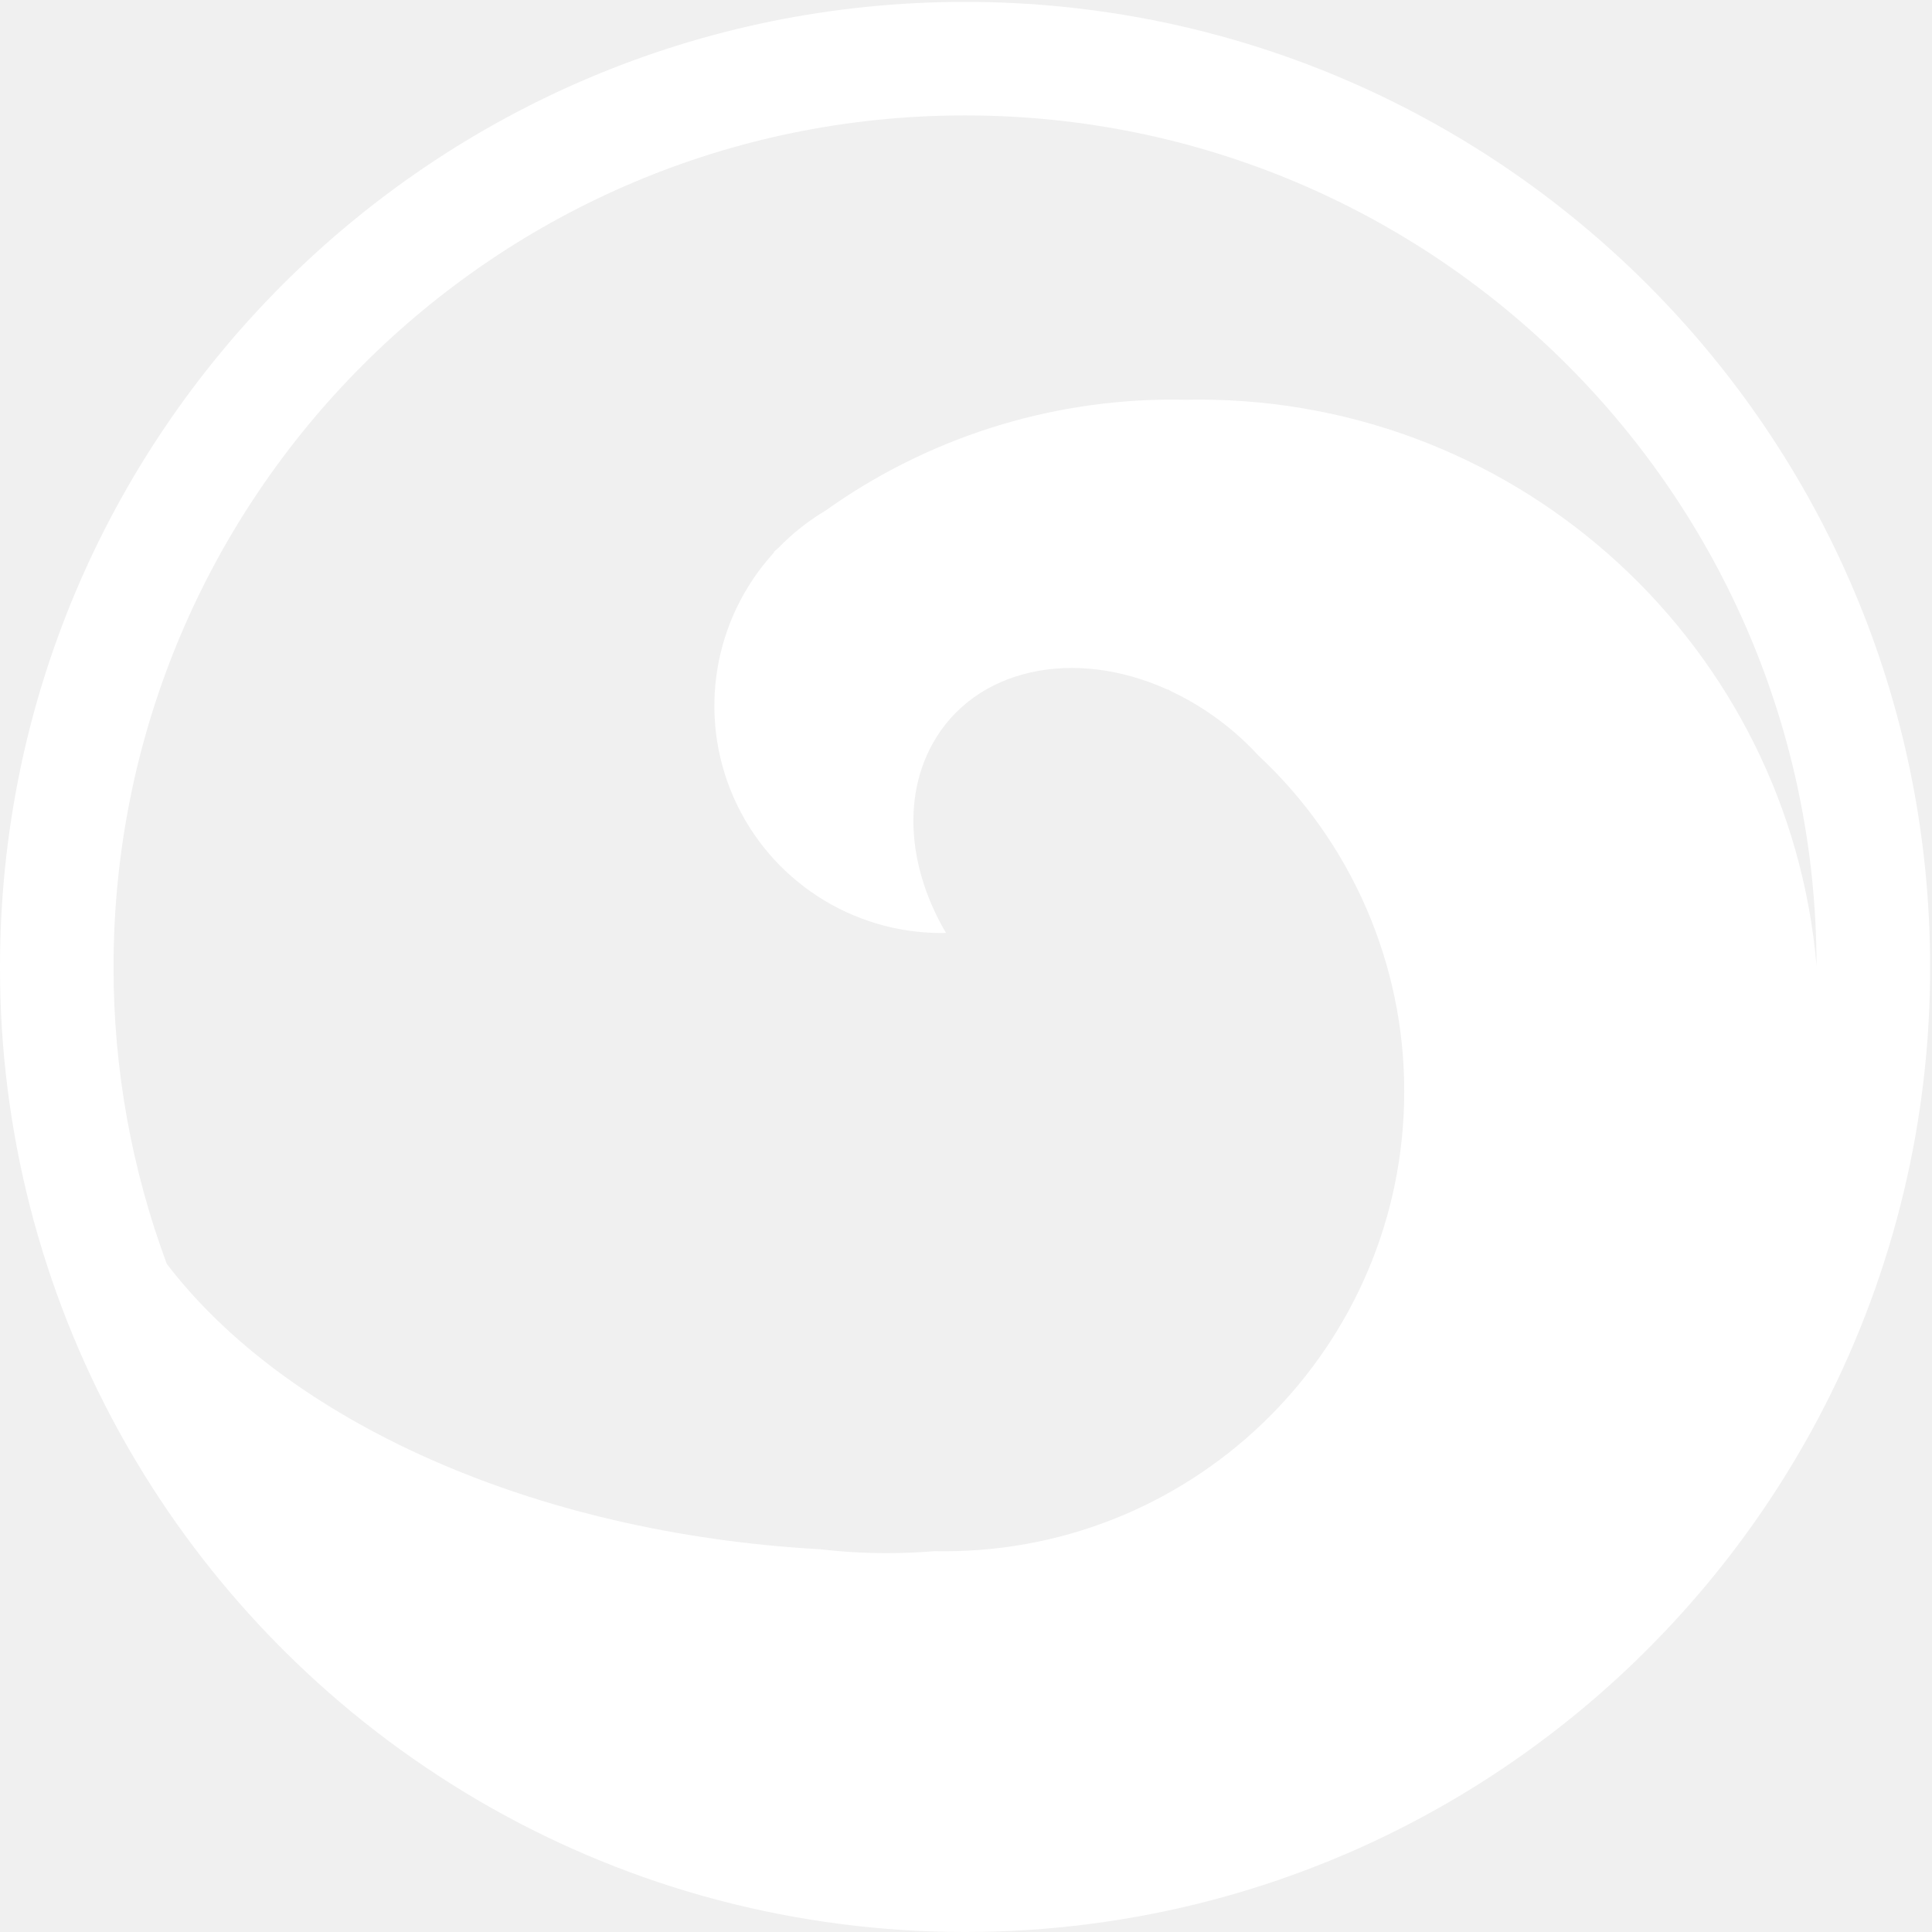
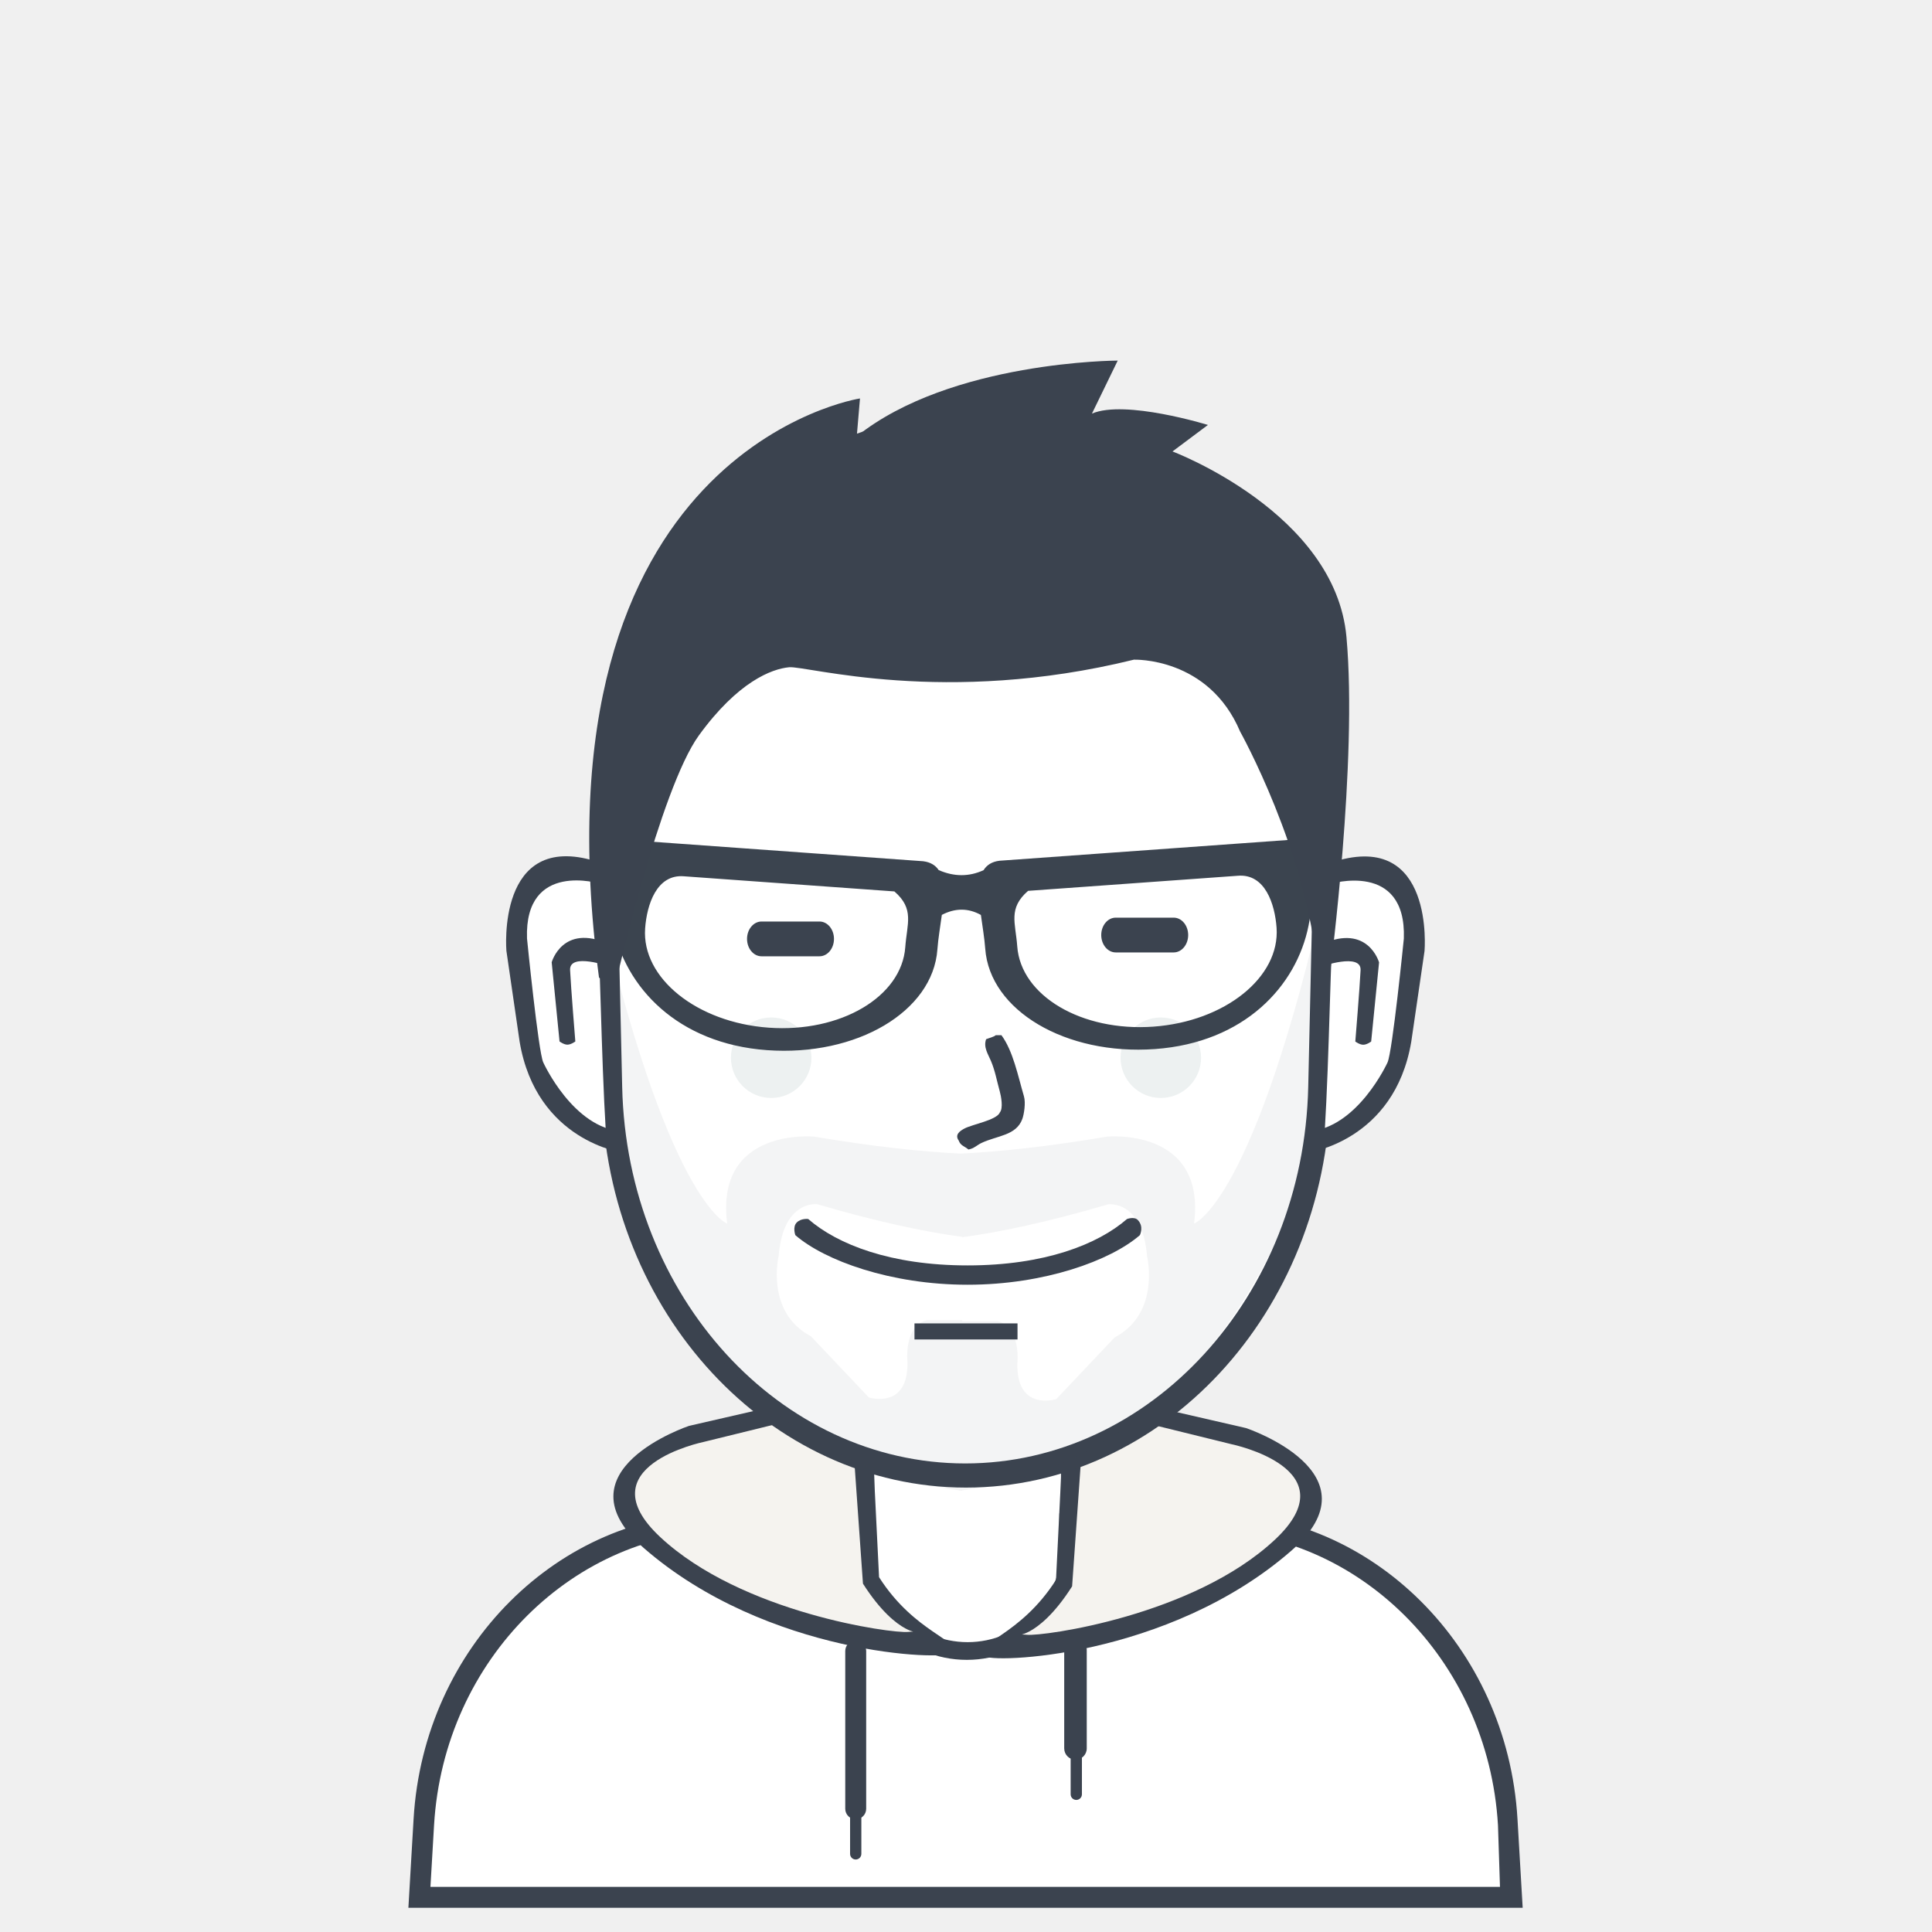
- <svg xmlns="http://www.w3.org/2000/svg" t="1575202564746" class="icon" viewBox="0 0 1024 1024" version="1.1" p-id="11927" width="128" height="128">
-   <defs>
-     <style type="text/css" />
-   </defs>
-   <path d="M967.054 745.335q-1.483 2.897-2.997 5.763c-0.307 0.579-0.62 1.156-0.929 1.734q-1.06 1.987-2.131 3.965c-0.39 0.715-0.786 1.428-1.18 2.141q-0.971 1.762-1.951 3.519c-0.429 0.764-0.863 1.525-1.299 2.286q-0.949 1.671-1.907 3.337-0.677 1.172-1.364 2.339-0.951 1.625-1.913 3.246-0.699 1.177-1.407 2.348-0.967 1.605-1.945 3.203-0.712 1.165-1.432 2.326-0.994 1.598-1.998 3.197-0.718 1.138-1.439 2.274-1.033 1.619-2.079 3.231-0.708 1.099-1.421 2.186-1.092 1.669-2.198 3.328c-0.453 0.679-0.899 1.36-1.358 2.037q-1.199 1.785-2.423 3.558c-0.4 0.584-0.799 1.173-1.199 1.755q-1.468 2.121-2.957 4.224c-0.245 0.346-0.486 0.694-0.73 1.04q-3.769 5.305-7.668 10.51c-0.311 0.415-0.626 0.825-0.938 1.238q-1.474 1.954-2.96 3.896c-0.413 0.536-0.83 1.069-1.246 1.604q-1.355 1.747-2.721 3.486c-0.459 0.581-0.921 1.159-1.383 1.738q-1.322 1.66-2.653 3.31-0.723 0.893-1.453 1.781-1.324 1.618-2.658 3.229-0.737 0.887-1.48 1.77-1.347 1.609-2.709 3.206-0.734 0.862-1.473 1.72-1.399 1.623-2.807 3.235c-0.474 0.541-0.948 1.085-1.425 1.624q-1.475 1.672-2.966 3.331c-0.44 0.49-0.877 0.98-1.318 1.468q-1.611 1.778-3.238 3.542l-1.099 1.199q-1.879 2.024-3.78 4.029c-0.206 0.216-0.408 0.435-0.613 0.65q-6.807 7.158-13.886 14.053l-0.366 0.353q-2.136 2.075-4.296 4.127c-0.28 0.266-0.562 0.529-0.843 0.799q-1.934 1.828-3.885 3.637c-0.352 0.326-0.705 0.648-1.058 0.973q-1.863 1.715-3.742 3.415-0.575 0.518-1.153 1.035-1.855 1.665-3.726 3.313l-1.172 1.027q-1.893 1.654-3.796 3.29l-1.123 0.961q-1.974 1.682-3.964 3.345c-0.331 0.276-0.66 0.553-0.992 0.828q-2.12 1.762-4.262 3.497l-0.735 0.599q-2.398 1.939-4.812 3.85l-0.227 0.181q-13.041 10.29-26.755 19.746l-0.158 0.108q-2.613 1.798-5.252 3.568l-0.471 0.314q-2.498 1.671-5.014 3.313l-0.606 0.394q-2.474 1.608-4.967 3.189l-0.621 0.393q-2.522 1.592-5.064 3.158l-0.525 0.324q-2.646 1.624-5.314 3.218l-0.292 0.175a509.962 509.962 0 0 1-53.521 27.773l-0.106 0.048q-3.023 1.346-6.064 2.654l-0.14 0.049a508.13 508.13 0 0 1-70.641 24.376 514.996 514.996 0 0 1-262.331 0 508.279 508.279 0 0 1-120.743-49.252 513.267 513.267 0 0 1-102.973-76.91l-0.042-0.04q-2.287-2.206-4.548-4.439l-0.06-0.06q-2.26-2.233-4.496-4.496l-0.042-0.042A513.614 513.614 0 0 1 72.63 775.354l-0.035-0.059q-1.641-2.734-3.249-5.495l-0.049-0.084q-1.606-2.757-3.18-5.535l-0.037-0.065q-1.586-2.802-3.139-5.626A509.193 509.193 0 0 1 0.001 512.498C0.001 230.005 229.006 0.999 511.5 0.999s511.499 229.006 511.499 511.499a509.348 509.348 0 0 1-55.945 232.836zM511.5 61.175C262.244 61.175 60.177 263.242 60.177 512.498a450.331 450.331 0 0 0 28.23 157.399c63.386 82.819 193.265 142.76 346.273 151.239a305.601 305.601 0 0 0 35.36 2.058q12.86 0 25.399-1.052 2.53 0.053 5.071 0.053c134.625 0 243.761-109.136 243.761-243.761a243.019 243.019 0 0 0-77.343-178.051A150.571 150.571 0 0 0 639.075 376.671a146.21 146.21 0 0 0-18.304-10.27c-0.578-0.328-1.144-0.674-1.724-0.999 0 0.063 0.007 0.127 0.011 0.191-49.6-22.541-102.488-11.634-124.795 28.648-16.284 29.41-12.288 67.305 7.133 100.214-0.799 0.015-1.583 0.06-2.382 0.06a120.373 120.373 0 0 1-88.813-201.635c-0.01-0.133-0.015-0.268-0.025-0.4 0.799-0.712 1.611-1.406 2.417-2.109A120.813 120.813 0 0 1 437.572 270.613 316.654 316.654 0 0 1 621.892 211.793c2.255 0 4.496 0.039 6.743 0.085 2.248-0.045 4.489-0.085 6.743-0.085 171.932 0 313.007 132.021 327.438 300.214C962.551 262.975 760.594 61.175 511.5 61.175z" fill="#ffffff" p-id="11928" />
+ <svg xmlns="http://www.w3.org/2000/svg" version="1.1" id="svg5401" height="512" width="512">
+   <defs id="defs5436" />
+   <path id="body-bg-flat" style="stroke: none; fill: rgb(255, 255, 255)" fill-rule="nonzero" d="M 111,504 C 111,504 100.698,413.689 189.44,403.613 C 189.44,403.613 227.413,403.613 227.413,403.613 C 227.413,403.613 227.413,386.12 227.413,386.12 C 227.413,386.12 254.125,397.593 281.173,387.4 C 281.173,387.4 282.027,403.613 282.027,403.613 C 282.027,403.613 326.4,403.613 326.4,403.613 C 326.4,403.613 403.673,411.328 399,504 C 399,504 111,504 111,504 Z" />
+   <path id="Rounded Rectangle 13 copy" style="stroke: none; fill: rgb(59, 67, 79)" fill-rule="nonzero" d="M 398.262,505.587 C 398.262,505.587 398.262,505.587 398.262,505.587 C 398.262,505.587 113.746,505.587 113.746,505.587 C 113.746,505.587 113.746,505.587 113.746,505.587 C 113.746,505.587 108.228,505.587 108.228,505.587 C 108.228,505.587 109.605,482.057 109.605,482.057 C 112.294,436.115 148.492,401.053 189.915,401.053 C 189.915,401.053 221.44,401.053 221.44,401.053 C 221.44,401.053 221.44,405.747 221.44,405.747 C 221.44,405.747 192.43,405.747 192.43,405.747 C 152.506,405.747 117.619,439.495 115.027,483.717 C 115.027,483.717 114.071,500.04 114.071,500.04 C 114.071,500.04 397.51,500.04 397.51,500.04 C 397.51,500.04 396.98,483.717 396.98,483.717 C 394.388,439.495 359.501,405.747 319.578,405.747 C 319.578,405.747 280.747,405.747 280.747,405.747 C 280.747,405.747 280.747,401.053 280.747,401.053 C 280.747,401.053 321.839,401.053 321.839,401.053 C 363.263,401.053 399.46,436.115 402.149,482.057 C 402.149,482.057 403.527,505.587 403.527,505.587 C 403.527,505.587 398.262,505.587 398.262,505.587 Z" />
+   <path id="neck copy 5" style="stroke: none; fill: rgb(59, 67, 79)" fill-rule="nonzero" d="M 231.68,384.146 C 231.68,384.146 231.68,410.461 231.68,410.461 C 231.68,424.117 242.759,435.187 256.427,435.187 C 270.094,435.187 281.173,424.117 281.173,410.461 C 281.173,410.461 281.173,384.689 281.173,384.689 C 282.609,384.252 284.032,383.777 285.44,383.264 C 285.44,383.264 285.44,410.64 285.44,410.64 C 285.44,426.789 272.355,439.88 256.213,439.88 C 240.072,439.88 226.987,426.789 226.987,410.64 C 226.987,410.64 226.987,382.454 226.987,382.454 C 228.533,383.065 230.098,383.627 231.68,384.146 Z" />
+   <path id="Rounded Rectangle 14" style="stroke: none; fill: rgb(59, 67, 79)" fill-rule="nonzero" d="M 226.773,434.76 C 228.305,434.76 229.547,436.002 229.547,437.533 C 229.547,437.533 229.547,479.347 229.547,479.347 C 229.547,480.878 228.305,482.12 226.773,482.12 C 225.242,482.12 224,480.878 224,479.347 C 224,479.347 224,437.533 224,437.533 C 224,436.002 225.242,434.76 226.773,434.76 Z" />
+   <path id="Rounded Rectangle 15" style="stroke: none; fill: rgb(59, 67, 79)" fill-rule="nonzero" d="M 285.013,434.333 C 286.663,434.333 288,435.671 288,437.32 C 288,437.32 288,463.347 288,463.347 C 288,464.996 286.663,466.333 285.013,466.333 C 283.364,466.333 282.027,464.996 282.027,463.347 C 282.027,463.347 282.027,437.32 282.027,437.32 C 282.027,435.671 283.364,434.333 285.013,434.333 Z" />
+   <path id="Rounded Rectangle 16" style="stroke: none; fill: rgb(59, 67, 79)" fill-rule="nonzero" d="M 226.773,479.133 C 227.598,479.133 228.267,479.802 228.267,480.627 C 228.267,480.627 228.267,491.293 228.267,491.293 C 228.267,492.118 227.598,492.787 226.773,492.787 C 225.949,492.787 225.28,492.118 225.28,491.293 C 225.28,491.293 225.28,480.627 225.28,480.627 C 225.28,479.802 225.949,479.133 226.773,479.133 Z" />
+   <path id="Rounded Rectangle 16 copy" style="stroke: none; fill: rgb(59, 67, 79)" fill-rule="nonzero" d="M 285.227,463.347 C 286.051,463.347 286.72,464.015 286.72,464.84 C 286.72,464.84 286.72,475.507 286.72,475.507 C 286.72,476.331 286.051,477 285.227,477 C 284.402,477 283.733,476.331 283.733,475.507 C 283.733,475.507 283.733,464.84 283.733,464.84 C 283.733,464.015 284.402,463.347 285.227,463.347 Z" />
+   <path id="Shape 1 copy" style="stroke: none; fill: rgb(245, 243, 239)" fill-rule="nonzero" d="M 210.766,373.646 C 210.766,373.646 183.742,379.851 183.742,379.851 C 183.742,379.851 150.649,387.347 172.666,409.651 C 194.682,431.954 251.307,435.893 251.307,435.893 C 251.307,435.893 236.335,428.802 229.973,418.827 C 229.973,418.827 227.84,382.987 227.84,382.987 C 227.84,382.987 210.766,373.646 210.766,373.646 Z" />
+   <path id="Shape 1 copy 2" style="stroke: none; fill: rgb(59, 67, 79)" fill-rule="evenodd" d="M 252.16,438.027 C 250.483,440.149 203.333,438.69 170.667,410.293 C 147.014,389.733 182.613,377.867 182.613,377.867 C 182.613,377.867 208.64,371.893 208.64,371.893 C 208.64,371.893 231.253,383.413 231.253,383.413 C 231.253,383.413 232.96,417.973 232.96,417.973 C 242.479,432.9 254.859,434.61 252.16,438.027 Z M 228.693,419.68 C 228.693,419.68 226.133,383.413 226.133,383.413 C 226.133,383.413 212.48,375.733 212.48,375.733 C 212.48,375.733 186.453,382.133 186.453,382.133 C 186.453,382.133 154.928,388.598 174.933,407.307 C 196.523,427.497 236.462,432.916 240.64,432.48 C 244.971,432.029 238.213,434.606 228.693,419.68 Z" />
+   <path id="Shape 1 copy 4" style="stroke: none; fill: rgb(245, 243, 239)" fill-rule="nonzero" d="M 302.059,374.651 C 302.059,374.651 329.099,380.875 329.099,380.875 C 329.099,380.875 362.212,388.394 340.182,410.764 C 318.152,433.134 261.494,437.085 261.494,437.085 C 261.494,437.085 276.474,429.973 282.84,419.967 C 282.84,419.967 284.975,384.02 284.975,384.02 C 284.975,384.02 302.059,374.651 302.059,374.651 Z" />
+   <path id="Shape 1 copy 6" style="stroke: none; fill: rgb(59, 67, 79)" fill-rule="evenodd" d="M 260.64,438.798 C 262.318,440.927 309.496,439.463 342.182,410.982 C 365.849,390.359 330.228,378.458 330.228,378.458 C 330.228,378.458 304.186,372.467 304.186,372.467 C 304.186,372.467 281.559,384.021 281.559,384.021 C 281.559,384.021 279.852,418.685 279.852,418.685 C 270.327,433.656 257.939,435.371 260.64,438.798 Z M 284.121,420.396 C 284.121,420.396 286.682,384.021 286.682,384.021 C 286.682,384.021 300.344,376.318 300.344,376.318 C 300.344,376.318 326.386,382.737 326.386,382.737 C 326.386,382.737 357.929,389.221 337.913,407.986 C 316.311,428.237 276.348,433.672 272.167,433.235 C 267.834,432.782 274.596,435.367 284.121,420.396 Z" />
+   <path id="2 copy 5" style="stroke: none; fill: rgb(255, 255, 255)" fill-rule="nonzero" d="M 256.215,116.467 C 309.293,116.467 351.187,166.068 349.825,225.665 C 349.825,225.665 348.377,289.006 348.377,289.006 C 347.094,345.152 305.845,389.533 256.215,389.533 C 206.584,389.533 165.336,345.152 164.052,289.006 C 164.052,289.006 162.605,225.665 162.605,225.665 C 161.242,166.068 203.137,116.467 256.215,116.467 Z" />
+   <path id="2 line" style="stroke: none; fill: rgb(59, 67, 79)" fill-rule="evenodd" d="M 354.089,223.701 C 354.089,223.701 352.572,289.616 352.572,289.616 C 351.228,348.043 308.006,394.227 256.001,394.227 C 203.996,394.227 160.775,348.043 159.43,289.616 C 159.43,289.616 157.913,223.701 157.913,223.701 C 156.486,161.683 200.384,110.067 256.001,110.067 C 311.618,110.067 355.517,161.683 354.089,223.701 Z M 255.788,116.893 C 203.436,116.893 162.114,166.107 163.458,225.238 C 163.458,225.238 164.886,288.085 164.886,288.085 C 166.152,343.793 206.836,387.827 255.788,387.827 C 304.741,387.827 345.425,343.793 346.691,288.085 C 346.691,288.085 348.119,225.238 348.119,225.238 C 349.462,166.107 308.141,116.893 255.788,116.893 Z" />
+   <path opacity="0.059" id="1 copy 4" style="stroke: none; fill: rgb(59, 67, 79)" fill-rule="evenodd" d="M 351.427,234.653 C 351.427,234.653 347.16,304.627 347.16,304.627 C 347.16,304.627 328.21,385.398 255,394.961 C 255,394.961 255,395.08 255,395.08 C 254.856,395.062 254.717,395.039 254.573,395.021 C 254.43,395.039 254.291,395.062 254.147,395.08 C 254.147,395.08 254.147,394.961 254.147,394.961 C 180.937,385.398 161.987,304.627 161.987,304.627 C 161.987,304.627 157.72,234.653 157.72,234.653 C 176.718,318.98 192.707,324.253 192.707,324.253 C 189.471,298.682 215.747,301.213 215.747,301.213 C 231.761,303.918 244.509,305.226 254.573,305.714 C 264.638,305.226 277.386,303.918 293.4,301.213 C 293.4,301.213 319.676,298.682 316.44,324.253 C 316.44,324.253 332.429,318.98 351.427,234.653 Z M 303.983,332.926 C 302.741,317.885 293.671,319.16 293.671,319.16 C 277.546,323.905 264.889,326.541 255,327.88 C 255,327.88 255,327.782 255,327.782 C 245.181,326.453 232.612,323.839 216.6,319.133 C 216.6,319.133 207.593,317.868 206.36,332.787 C 206.36,332.787 202.743,347.733 214.893,354.12 C 214.893,354.12 230.253,370.333 230.253,370.333 C 230.253,370.333 240.75,373.66 240.493,360.947 C 240.493,360.947 239.425,351.465 245.613,349.853 C 245.613,349.853 255,349.853 255,349.853 C 255,349.853 255,350.134 255,350.134 C 255,350.134 264.453,350.134 264.453,350.134 C 270.685,351.759 269.609,361.319 269.609,361.319 C 269.351,374.138 279.921,370.783 279.921,370.783 C 279.921,370.783 295.39,354.436 295.39,354.436 C 307.625,347.997 303.983,332.926 303.983,332.926 Z" />
+   <path id="usta" style="stroke: none; fill: rgb(59, 67, 79)" fill-rule="nonzero" d="M 302.08,327.326 C 294.325,334.06 276.808,340.467 256.427,340.467 C 236.045,340.467 218.529,334.06 210.773,327.326 C 210.773,327.326 209.98,325.143 211.144,323.978 C 212.33,322.793 214.187,323.051 214.187,323.051 C 221.934,329.789 236.038,335.347 256.427,335.347 C 276.816,335.347 290.92,329.789 298.667,323.051 C 298.667,323.051 300.562,322.347 301.482,323.267 C 303.255,325.04 302.08,327.326 302.08,327.326 Z" />
+   <path id="-" style="stroke: none; fill: rgb(59, 67, 79)" fill-rule="nonzero" d="M 242.347,350.707 C 242.347,350.707 269.653,350.707 269.653,350.707 C 269.653,350.707 269.653,354.973 269.653,354.973 C 269.653,354.973 242.347,354.973 242.347,354.973 C 242.347,354.973 242.347,350.707 242.347,350.707 Z" />
+   <path id="Shape 11 copy" style="stroke: none; fill: rgb(255, 255, 255)" fill-rule="nonzero" d="M 157.807,233.313 C 157.795,233.314 156.76,232.487 154.804,231.871 C 153.826,231.564 152.611,231.311 151.226,231.248 C 150.88,231.233 150.524,231.229 150.16,231.24 C 149.796,231.25 149.423,231.274 149.045,231.315 C 148.287,231.396 147.505,231.541 146.718,231.767 C 143.567,232.673 140.353,234.875 138.465,239.419 C 137.517,241.691 136.892,244.55 136.727,248.126 C 136.685,249.02 136.673,249.959 136.691,250.945 C 136.709,251.931 136.758,252.963 136.84,254.045 C 137.003,256.209 137.298,258.568 137.738,261.14 C 137.728,261.137 137.328,268.91 140.106,277.841 C 142.719,286.573 148.992,297.299 160.573,300.364 C 159.241,278.185 159.2,255.59 157.807,233.313 C 157.807,233.313 157.807,233.313 157.807,233.313 Z" />
+   <path id="Shape 3" style="stroke: none; fill: rgb(59, 67, 79)" fill-rule="nonzero" d="M 159.128,234.207 C 159.128,234.207 138.951,227.956 139.662,248.698 C 139.662,248.698 142.665,278.775 143.97,281.547 C 143.97,281.547 151.894,299.059 164.971,299.835 C 177.752,300.594 164.971,299.835 164.971,299.835 C 164.971,299.835 165.13,305.48 165.13,305.48 C 165.13,305.48 142.145,302.533 137.706,276.045 C 137.706,276.045 134.202,251.983 134.202,251.983 C 134.202,251.983 131.481,220.138 157.871,228.235 C 183.58,236.123 157.871,228.235 157.871,228.235 C 157.871,228.235 159.128,234.207 159.128,234.207 " />
+   <path id="Shape 4" style="stroke: none; fill: rgb(59, 67, 79)" fill-rule="nonzero" d="M 152.468,275.995 C 152.468,275.995 151.339,276.848 150.369,276.848 C 149.399,276.848 148.284,275.995 148.284,275.995 C 148.284,275.995 146.202,255.012 146.202,255.012 C 146.202,255.012 149.074,244.679 161.265,250.139 C 161.265,250.139 161.554,256.139 161.554,256.139 C 161.554,256.139 150.858,252.346 151.079,257.069 C 151.292,261.616 152.468,275.995 152.468,275.995 Z" />
+   <path id="Shape 11 copy_1" style="stroke: none; fill: rgb(255, 255, 255)" fill-rule="nonzero" d="M 353.813,233.362 C 353.825,233.363 354.866,232.536 356.83,231.921 C 357.812,231.614 359.032,231.361 360.423,231.299 C 360.771,231.283 361.128,231.28 361.494,231.29 C 361.86,231.3 362.234,231.325 362.614,231.365 C 363.375,231.446 364.16,231.591 364.951,231.817 C 368.116,232.722 371.344,234.923 373.241,239.464 C 374.192,241.735 374.82,244.591 374.986,248.165 C 375.028,249.058 375.041,249.997 375.022,250.982 C 375.004,251.967 374.955,252.999 374.873,254.08 C 374.709,256.242 374.412,258.6 373.971,261.17 C 373.98,261.167 374.383,268.935 371.592,277.86 C 368.968,286.586 362.668,297.305 351.035,300.368 C 352.373,278.204 352.415,255.624 353.813,233.362 C 353.813,233.362 353.813,233.362 353.813,233.362 Z" />
+   <path id="Shape 3_1" style="stroke: none; fill: rgb(59, 67, 79)" fill-rule="nonzero" d="M 352.483,234.256 C 352.483,234.256 372.747,228.008 372.034,248.737 C 372.034,248.737 369.017,278.793 367.707,281.564 C 367.707,281.564 359.748,299.064 346.614,299.839 C 333.777,300.597 346.614,299.839 346.614,299.839 C 346.614,299.839 346.455,305.48 346.455,305.48 C 346.455,305.48 369.54,302.535 373.999,276.065 C 373.999,276.065 377.518,252.019 377.518,252.019 C 377.518,252.019 380.25,220.196 353.745,228.287 C 327.923,236.17 353.745,228.287 353.745,228.287 C 353.745,228.287 352.483,234.256 352.483,234.256 " />
+   <path id="Shape 4_1" style="stroke: none; fill: rgb(59, 67, 79)" fill-rule="nonzero" d="M 359.171,276.015 C 359.171,276.015 360.305,276.868 361.28,276.868 C 362.254,276.868 363.374,276.015 363.374,276.015 C 363.374,276.015 365.466,255.046 365.466,255.046 C 365.466,255.046 362.58,244.72 350.336,250.177 C 350.336,250.177 350.046,256.173 350.046,256.173 C 350.046,256.173 360.789,252.382 360.567,257.102 C 360.353,261.646 359.171,276.015 359.171,276.015 Z" />
+   <path display="none" id="Rectangle 12" style="stroke: none; fill: rgb(233, 239, 239)" fill-rule="nonzero" d="M 261.973,257.693 C 261.973,257.693 265.387,257.693 265.387,257.693 C 265.387,257.693 265.387,294.387 265.387,294.387 C 265.387,294.387 261.973,294.387 261.973,294.387 C 261.973,294.387 261.973,257.693 261.973,257.693 Z" />
+   <path display="none" id="Shape 5" style="stroke: none; fill: rgb(59, 67, 79)" fill-rule="nonzero" d="M 264.811,275.955 C 264.811,275.955 262.522,276.486 262.522,276.486 C 264.06,280.801 268.272,290.182 266.943,294.717 C 265.6,299.303 258.865,298.41 255.181,301.221 C 255.181,301.221 256.871,302.974 256.871,302.974 C 260.874,299.915 267.85,300.473 269.311,295.486 C 270.768,290.513 266.518,280.681 264.811,275.955 Z" />
+   <path id="new_vector_shape_done" style="stroke: none; fill: rgb(59, 67, 79)" fill-rule="evenodd" d="M 263.893,274.333 C 264.391,274.333 264.889,274.333 265.387,274.333 C 268.474,278.526 269.73,284.97 271.36,290.547 C 271.865,292.275 271.375,295.298 270.933,296.52 C 269.316,300.996 264.236,300.915 260.053,302.92 C 258.93,303.458 258.095,304.388 256.64,304.627 C 255.692,303.791 254.547,303.627 254.08,302.28 C 252.928,300.693 254.413,299.702 255.573,299.08 C 257.68,297.95 264.181,296.837 264.96,294.813 C 265.923,293.718 265.283,290.423 264.96,289.267 C 264.133,286.305 263.737,283.832 262.613,281.16 C 261.867,279.385 260.557,277.514 261.333,275.4 C 261.977,275.124 263.367,274.81 263.893,274.333 Z" />
+   <path id="Rounded Rectangle 9" style="stroke: none; fill: rgb(59, 67, 79)" fill-rule="nonzero" d="M 201.813,244.211 C 201.813,244.211 217.173,244.211 217.173,244.211 C 219.294,244.211 221.013,246.274 221.013,248.819 C 221.013,251.364 219.294,253.427 217.173,253.427 C 217.173,253.427 201.813,253.427 201.813,253.427 C 199.693,253.427 197.973,251.364 197.973,248.819 C 197.973,246.274 199.693,244.211 201.813,244.211 Z" />
+   <path id="Rounded Rectangle 9 copy" style="stroke: none; fill: rgb(59, 67, 79)" fill-rule="nonzero" d="M 295.68,243.187 C 295.68,243.187 311.04,243.187 311.04,243.187 C 313.161,243.187 314.88,245.25 314.88,247.795 C 314.88,250.34 313.161,252.403 311.04,252.403 C 311.04,252.403 295.68,252.403 295.68,252.403 C 293.559,252.403 291.84,250.34 291.84,247.795 C 291.84,245.25 293.559,243.187 295.68,243.187 Z" />
+   <path id="Ellipse 3" style="stroke: none; fill: rgb(237, 241, 241)" fill-rule="nonzero" d="M 307.627,269.64 C 313.518,269.64 318.293,274.416 318.293,280.307 C 318.293,286.198 313.518,290.973 307.627,290.973 C 301.736,290.973 296.96,286.198 296.96,280.307 C 296.96,274.416 301.736,269.64 307.627,269.64 Z" />
+   <path id="Ellipse 3 copy" style="stroke: none; fill: rgb(237, 241, 241)" fill-rule="nonzero" d="M 204.373,269.64 C 210.264,269.64 215.04,274.416 215.04,280.307 C 215.04,286.198 210.264,290.973 204.373,290.973 C 198.482,290.973 193.707,286.198 193.707,280.307 C 193.707,274.416 198.482,269.64 204.373,269.64 Z" />
+   <path id="glasses" style="stroke: none; fill: rgb(59, 68, 79)" fill-rule="evenodd" d="M 348.94,228.88 C 348.363,233.81 347.856,239.842 346.79,245.236 C 343.602,261.364 329.743,276.307 306.08,278.01 C 282.416,279.713 262.276,267.8 261.096,251.402 C 260.895,248.621 260.36,245.501 259.949,242.468 C 256.6,240.611 253.149,240.607 249.595,242.455 C 249.179,245.557 248.624,248.759 248.419,251.606 C 247.235,268.059 227.032,280.011 203.293,278.303 C 179.555,276.594 165.652,261.602 162.455,245.42 C 161.385,240.009 160.877,233.956 160.298,229.01 C 160.298,229.01 156.809,228.759 156.809,228.759 C 156.809,228.759 157.299,221.949 157.299,221.949 C 157.299,221.949 158.151,222.011 158.151,222.011 C 158.151,222.011 179.739,223.564 179.739,223.564 C 179.739,223.564 197.962,224.876 197.962,224.876 C 197.962,224.876 216.219,226.189 216.219,226.189 C 216.219,226.189 244.656,228.236 244.656,228.236 C 246.617,228.484 247.921,229.325 248.761,230.581 C 252.845,232.368 256.811,232.375 260.66,230.602 C 261.492,229.265 262.813,228.366 264.847,228.108 C 264.847,228.108 293.194,226.069 293.194,226.069 C 293.194,226.069 311.394,224.759 311.394,224.759 C 311.394,224.759 329.56,223.452 329.56,223.452 C 329.56,223.452 351.08,221.904 351.08,221.904 C 351.08,221.904 351.929,221.843 351.929,221.843 C 351.929,221.843 352.417,228.629 352.417,228.629 C 352.417,228.629 348.94,228.88 348.94,228.88 Z M 237.02,236.237 C 237.02,236.237 181.288,232.227 181.288,232.227 C 173.999,231.598 171.415,239.79 170.966,246.033 C 170.019,259.194 184.684,270.975 203.722,272.345 C 222.76,273.715 238.961,264.156 239.908,250.994 C 240.357,244.751 242.396,240.895 237.02,236.237 Z M 338.305,245.846 C 337.857,239.624 335.282,231.46 328.015,232.086 C 328.015,232.086 272.459,236.083 272.459,236.083 C 267.1,240.726 269.132,244.569 269.58,250.791 C 270.524,263.91 286.674,273.437 305.652,272.072 C 324.63,270.706 339.249,258.965 338.305,245.846 Z" />
+   <path id="Shape 7" style="stroke: none; fill: rgb(59, 67, 79)" fill-rule="nonzero" d="M 163.017,261.107 C 163.017,261.107 174.887,209.111 185.215,194.888 C 195.544,180.665 204.482,177.263 209.121,176.828 C 213.761,176.393 250.293,187.193 300.476,174.822 C 300.476,174.822 320.264,174.032 328.651,193.885 C 328.651,193.885 346.336,225.522 349.142,257.093 C 349.142,257.093 352.557,257.093 352.557,257.093 C 352.557,257.093 359.795,201.751 356.826,168.802 C 353.858,135.853 310.722,119.64 310.722,119.64 C 310.722,119.64 320.113,112.616 320.113,112.616 C 320.113,112.616 298.187,105.838 289.377,109.606 C 289.377,109.606 296.207,95.56 296.207,95.56 C 296.207,95.56 251.957,95.648 227.051,115.626 C 227.051,115.626 227.905,105.593 227.905,105.593 C 227.905,105.593 140.115,119.056 158.748,259.1 C 158.748,259.1 163.017,261.107 163.017,261.107 Z" />
</svg>
